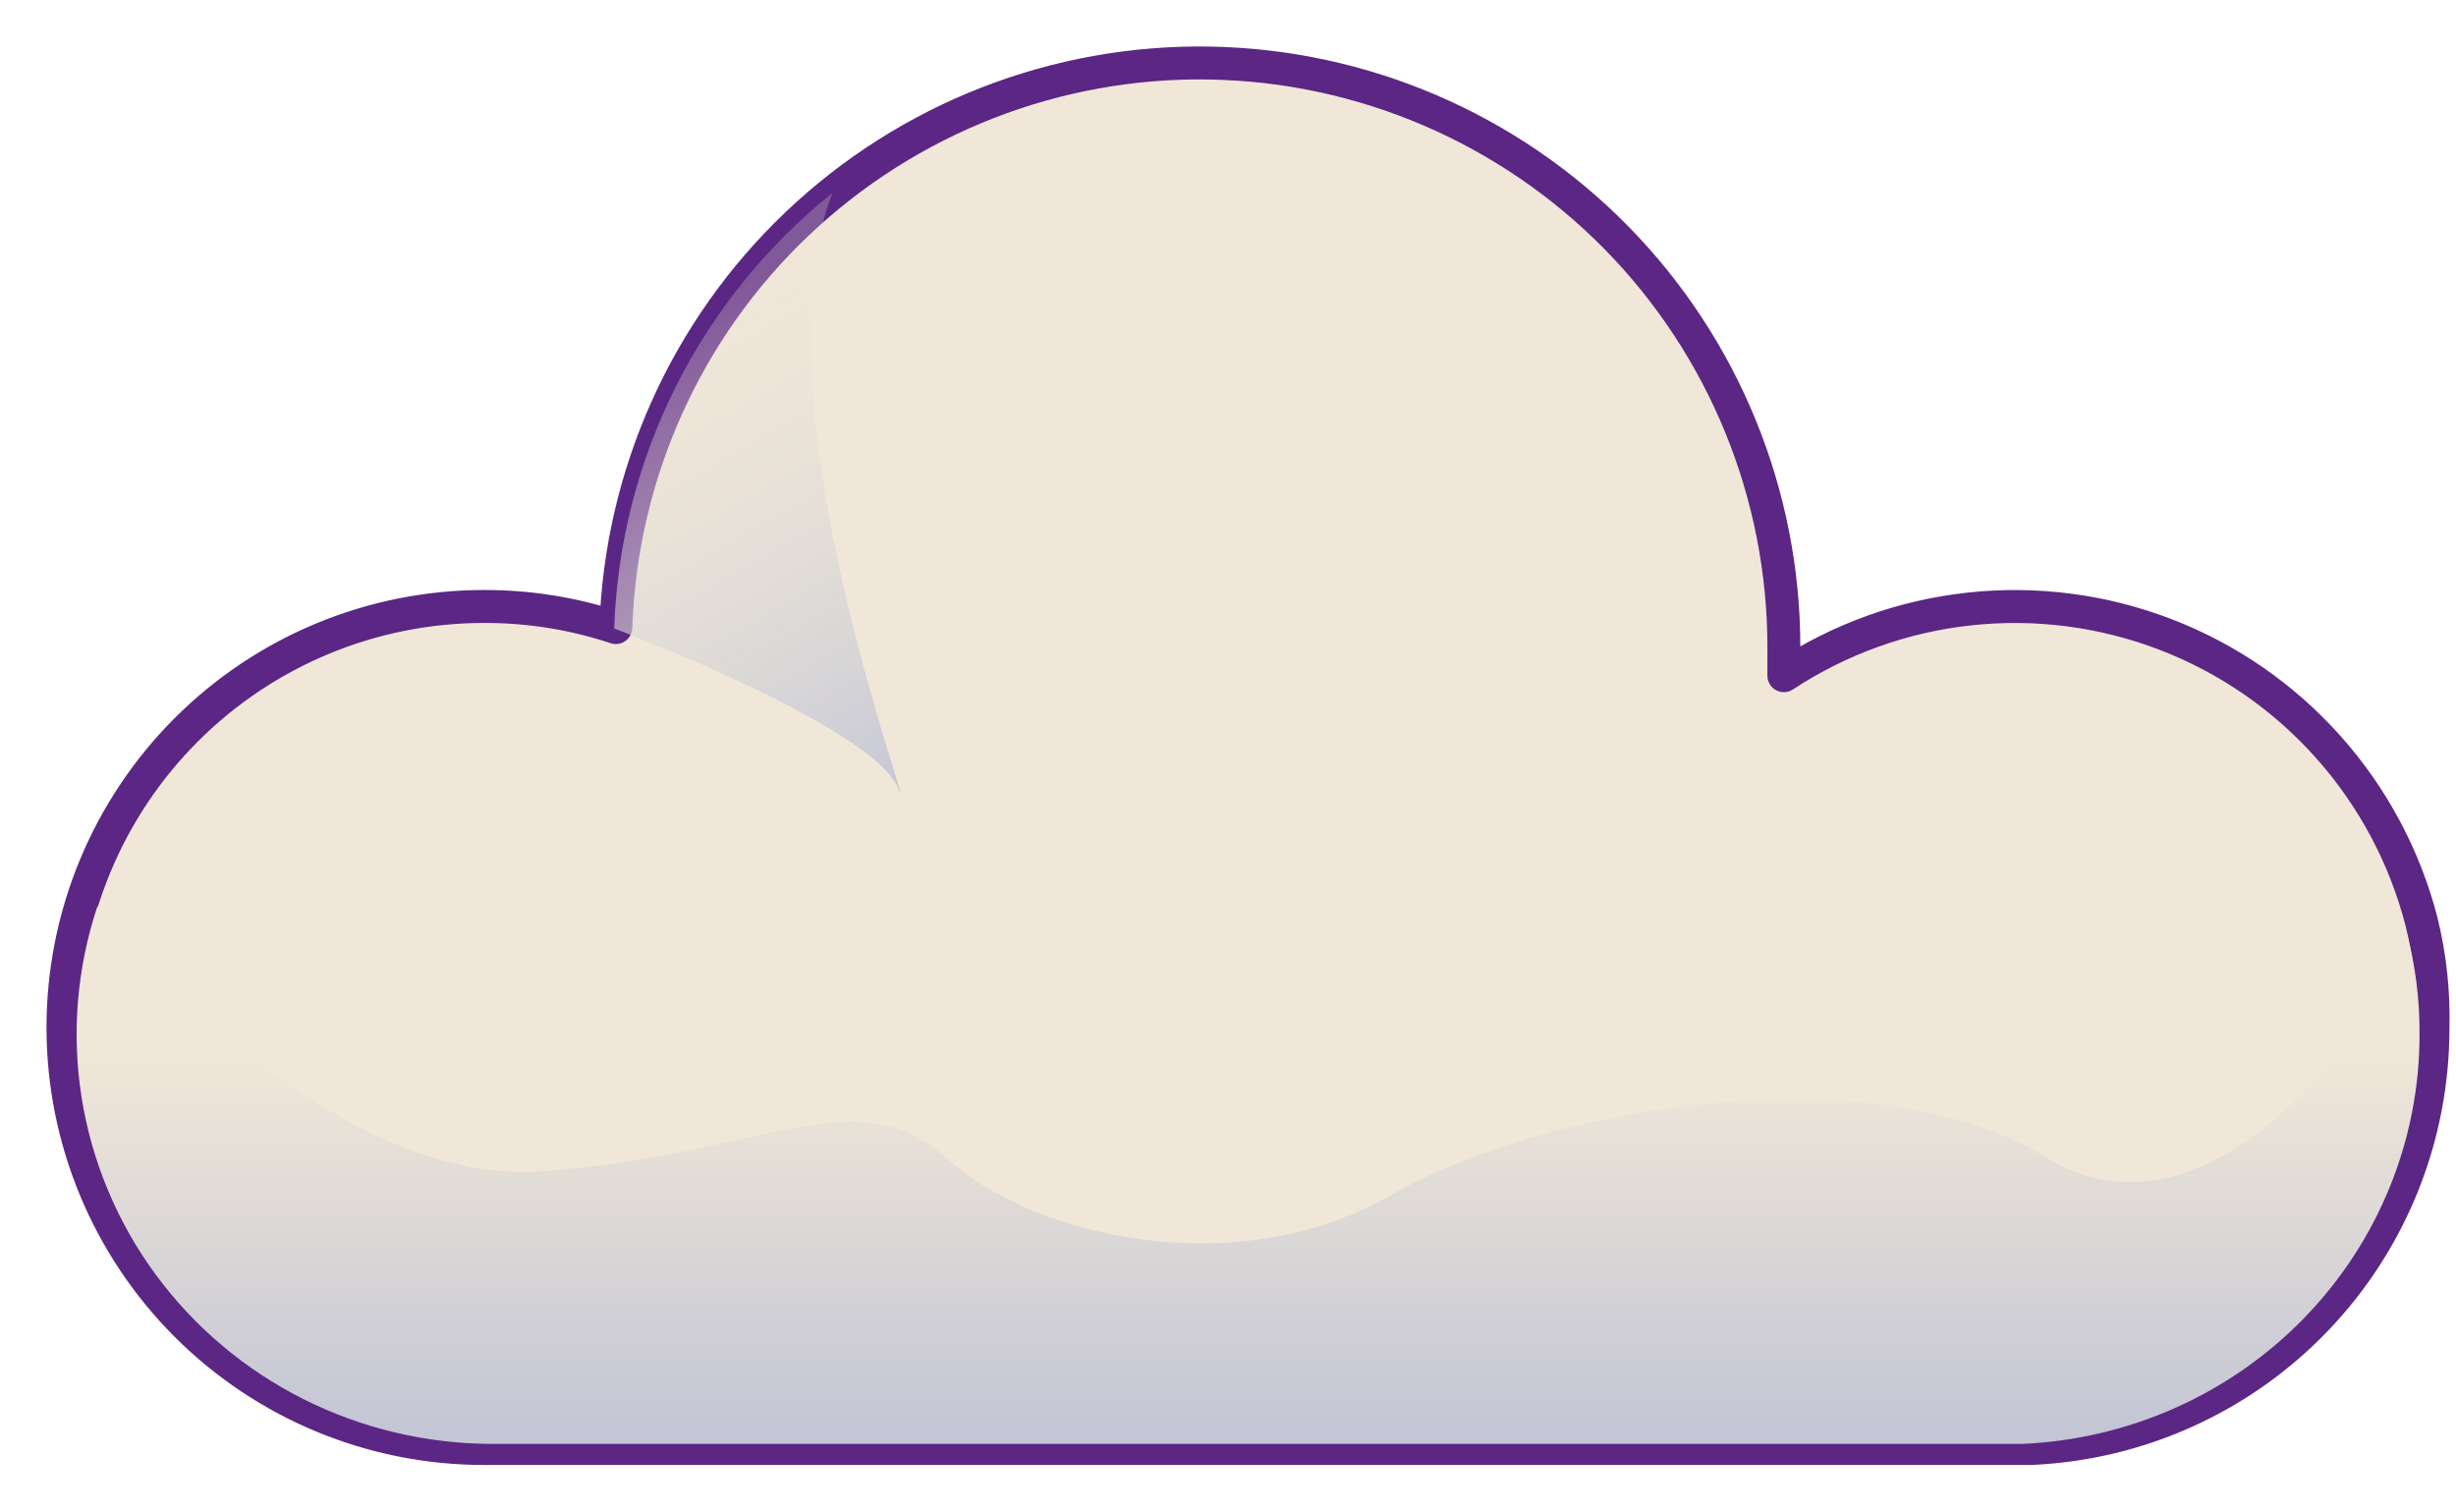
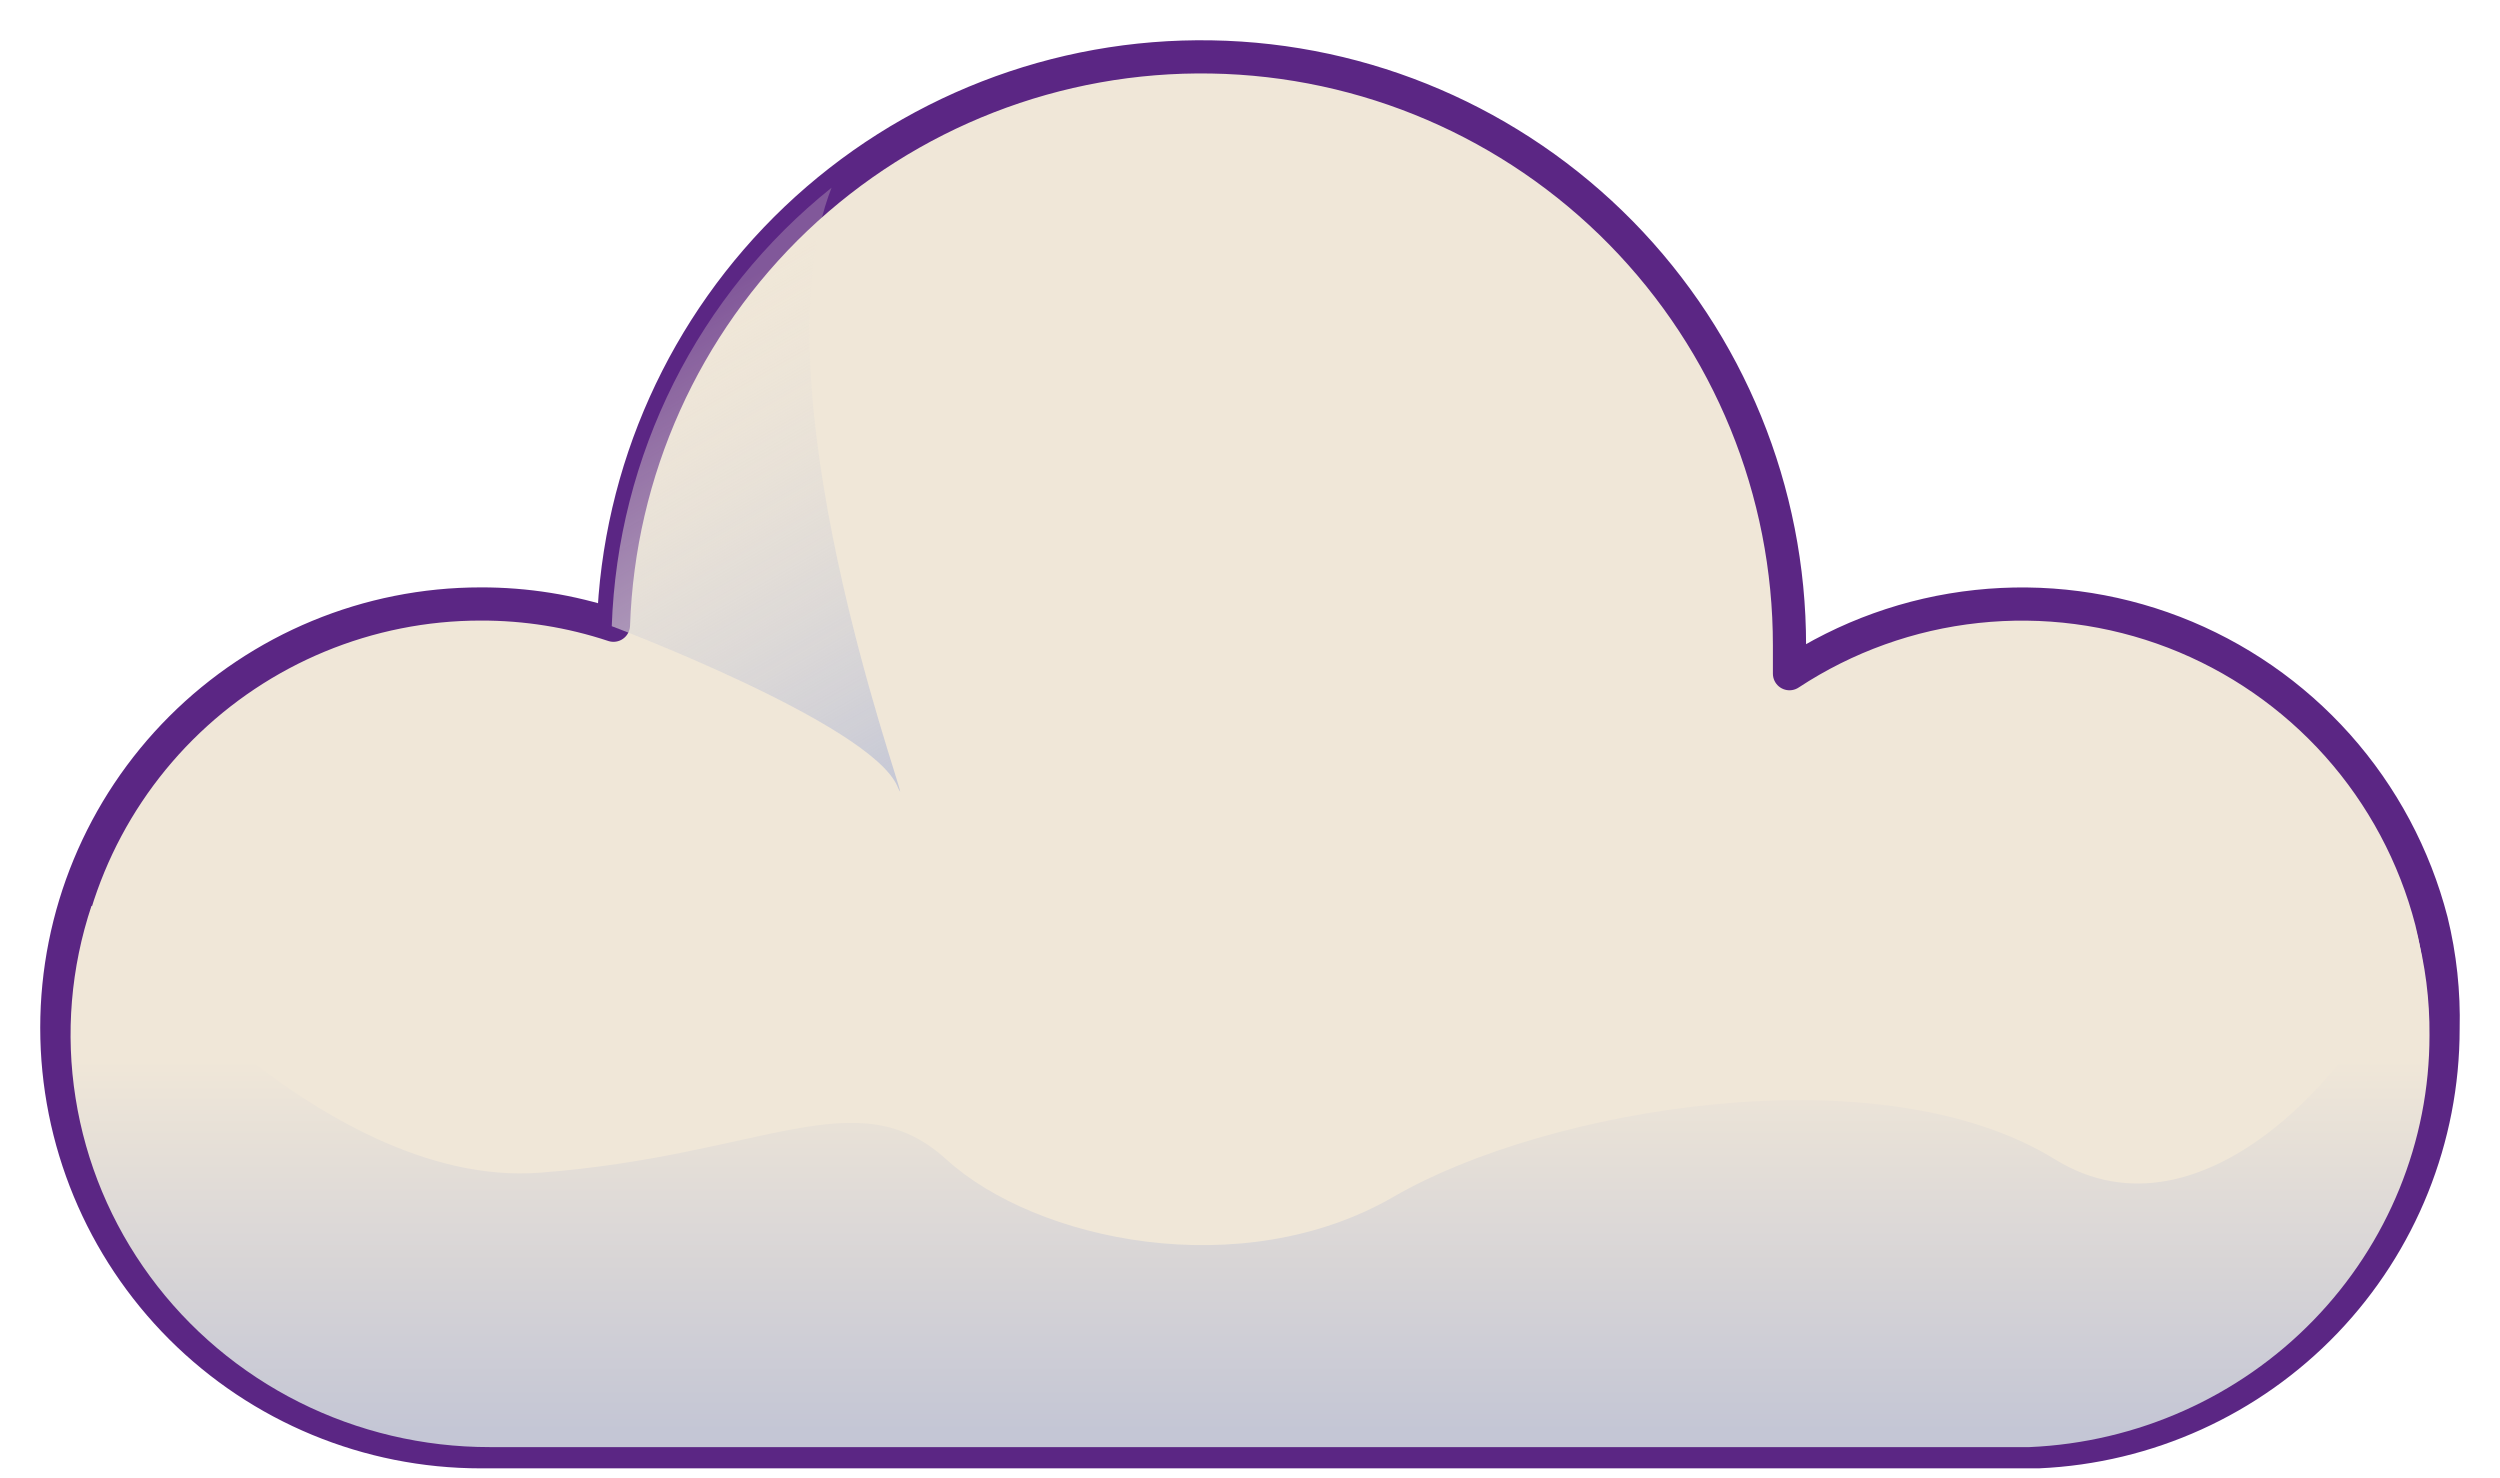
- <svg xmlns="http://www.w3.org/2000/svg" width="39" height="24" viewBox="0 0 39 24" fill="none">
-   <path d="M38.634 16.331C38.635 18.05 37.971 19.704 36.782 20.946C35.593 22.189 33.971 22.924 32.253 23H7.685C5.912 23 4.212 22.296 2.958 21.042C1.704 19.788 1 18.088 1 16.315C1 14.542 1.704 12.842 2.958 11.588C4.212 10.334 5.912 9.63 7.685 9.63C8.397 9.628 9.104 9.741 9.779 9.965C9.861 7.532 10.895 5.229 12.659 3.553C14.424 1.876 16.776 0.959 19.21 1.001C21.643 1.043 23.963 2.04 25.669 3.776C27.374 5.513 28.329 7.85 28.327 10.284C28.327 10.431 28.327 10.583 28.327 10.729C29.213 10.146 30.225 9.782 31.28 9.669C32.335 9.555 33.402 9.695 34.392 10.076C35.382 10.457 36.266 11.069 36.972 11.861C37.678 12.653 38.185 13.602 38.451 14.629C38.588 15.186 38.65 15.758 38.634 16.331V16.331Z" fill="#F0E7D8" stroke="#5B2684" stroke-width="0.523" stroke-linecap="round" stroke-linejoin="round" />
-   <path d="M14.302 12.592C14.282 12.563 14.266 12.532 14.255 12.498C13.81 11.509 9.753 9.98 9.753 9.98C9.798 8.646 10.131 7.337 10.729 6.143C11.327 4.95 12.176 3.9 13.218 3.065C12.019 6.143 14.302 12.441 14.302 12.592Z" fill="url(#paint0_linear_825_6582)" />
-   <path d="M38.421 16.433C38.421 18.107 37.765 19.717 36.59 20.927C35.415 22.137 33.811 22.853 32.112 22.927H7.825C6.781 22.928 5.751 22.684 4.82 22.217C3.889 21.749 3.085 21.071 2.472 20.238C1.859 19.404 1.456 18.439 1.295 17.422C1.135 16.406 1.221 15.366 1.548 14.388C1.548 14.388 5.093 18.869 8.622 18.599C12.152 18.329 13.616 17.105 15.029 18.39C16.442 19.675 19.687 20.368 22.088 18.976C24.489 17.585 29.747 16.677 32.516 18.39C34.84 19.823 37.453 16.891 38.209 14.776C38.354 15.316 38.426 15.873 38.421 16.433Z" fill="url(#paint1_linear_825_6582)" />
+ <svg xmlns="http://www.w3.org/2000/svg" width="44" height="26" viewBox="0 0 44 26" fill="none">
+   <path d="M42.998 18.108C42.998 20.027 42.258 21.872 40.931 23.259C39.604 24.645 37.793 25.466 35.876 25.551H8.46C6.482 25.551 4.584 24.765 3.185 23.366C1.786 21.966 1 20.069 1 18.09C1 16.112 1.786 14.214 3.185 12.815C4.584 11.416 6.482 10.63 8.46 10.63C9.254 10.628 10.043 10.754 10.797 11.004C10.888 8.29 12.043 5.72 14.011 3.848C15.98 1.977 18.605 0.955 21.321 1.002C24.037 1.048 26.625 2.161 28.529 4.098C30.432 6.036 31.497 8.644 31.495 11.361C31.495 11.524 31.495 11.694 31.495 11.857C32.484 11.206 33.614 10.8 34.791 10.674C35.968 10.547 37.158 10.703 38.263 11.128C39.368 11.554 40.355 12.237 41.143 13.12C41.931 14.004 42.496 15.063 42.793 16.209C42.946 16.83 43.014 17.469 42.998 18.108V18.108Z" fill="#F0E7D8" stroke="#5B2684" stroke-width="0.584" stroke-linecap="round" stroke-linejoin="round" />
+   <path d="M15.844 13.936C15.822 13.904 15.804 13.869 15.791 13.831C15.295 12.727 10.767 11.021 10.767 11.021C10.818 9.532 11.19 8.072 11.857 6.74C12.525 5.408 13.472 4.236 14.635 3.304C13.297 6.739 15.844 13.767 15.844 13.936Z" fill="url(#paint0_linear_1028_7430)" />
+   <path d="M42.759 18.222C42.76 20.09 42.028 21.887 40.716 23.237C39.405 24.587 37.614 25.387 35.719 25.469H8.617C7.451 25.47 6.301 25.198 5.263 24.677C4.224 24.155 3.326 23.398 2.643 22.468C1.959 21.538 1.509 20.461 1.33 19.326C1.15 18.192 1.247 17.031 1.611 15.941C1.611 15.941 5.567 20.941 9.506 20.639C13.445 20.338 15.079 18.973 16.656 20.406C18.232 21.84 21.853 22.613 24.533 21.06C27.212 19.507 33.08 18.495 36.17 20.406C38.763 22.005 41.679 18.734 42.522 16.373C42.685 16.976 42.765 17.598 42.759 18.222Z" fill="url(#paint1_linear_1028_7430)" />
  <defs>
-     <linearGradient id="paint0_linear_825_6582" x1="14.401" y1="12.796" x2="10.213" y2="5.467" gradientUnits="userSpaceOnUse">
+     <linearGradient id="paint0_linear_1028_7430" x1="15.955" y1="14.164" x2="11.281" y2="5.985" gradientUnits="userSpaceOnUse">
      <stop offset="0.055" stop-color="#C7C9D6" />
      <stop offset="1" stop-color="#F0E7D8" stop-opacity="0.26" />
    </linearGradient>
-     <linearGradient id="paint1_linear_825_6582" x1="19.899" y1="22.677" x2="19.899" y2="16.815" gradientUnits="userSpaceOnUse">
+     <linearGradient id="paint1_linear_1028_7430" x1="22.09" y1="25.191" x2="22.09" y2="18.648" gradientUnits="userSpaceOnUse">
      <stop stop-color="#C4C6D5" />
      <stop offset="1" stop-color="#F0E7D8" />
    </linearGradient>
  </defs>
</svg>
